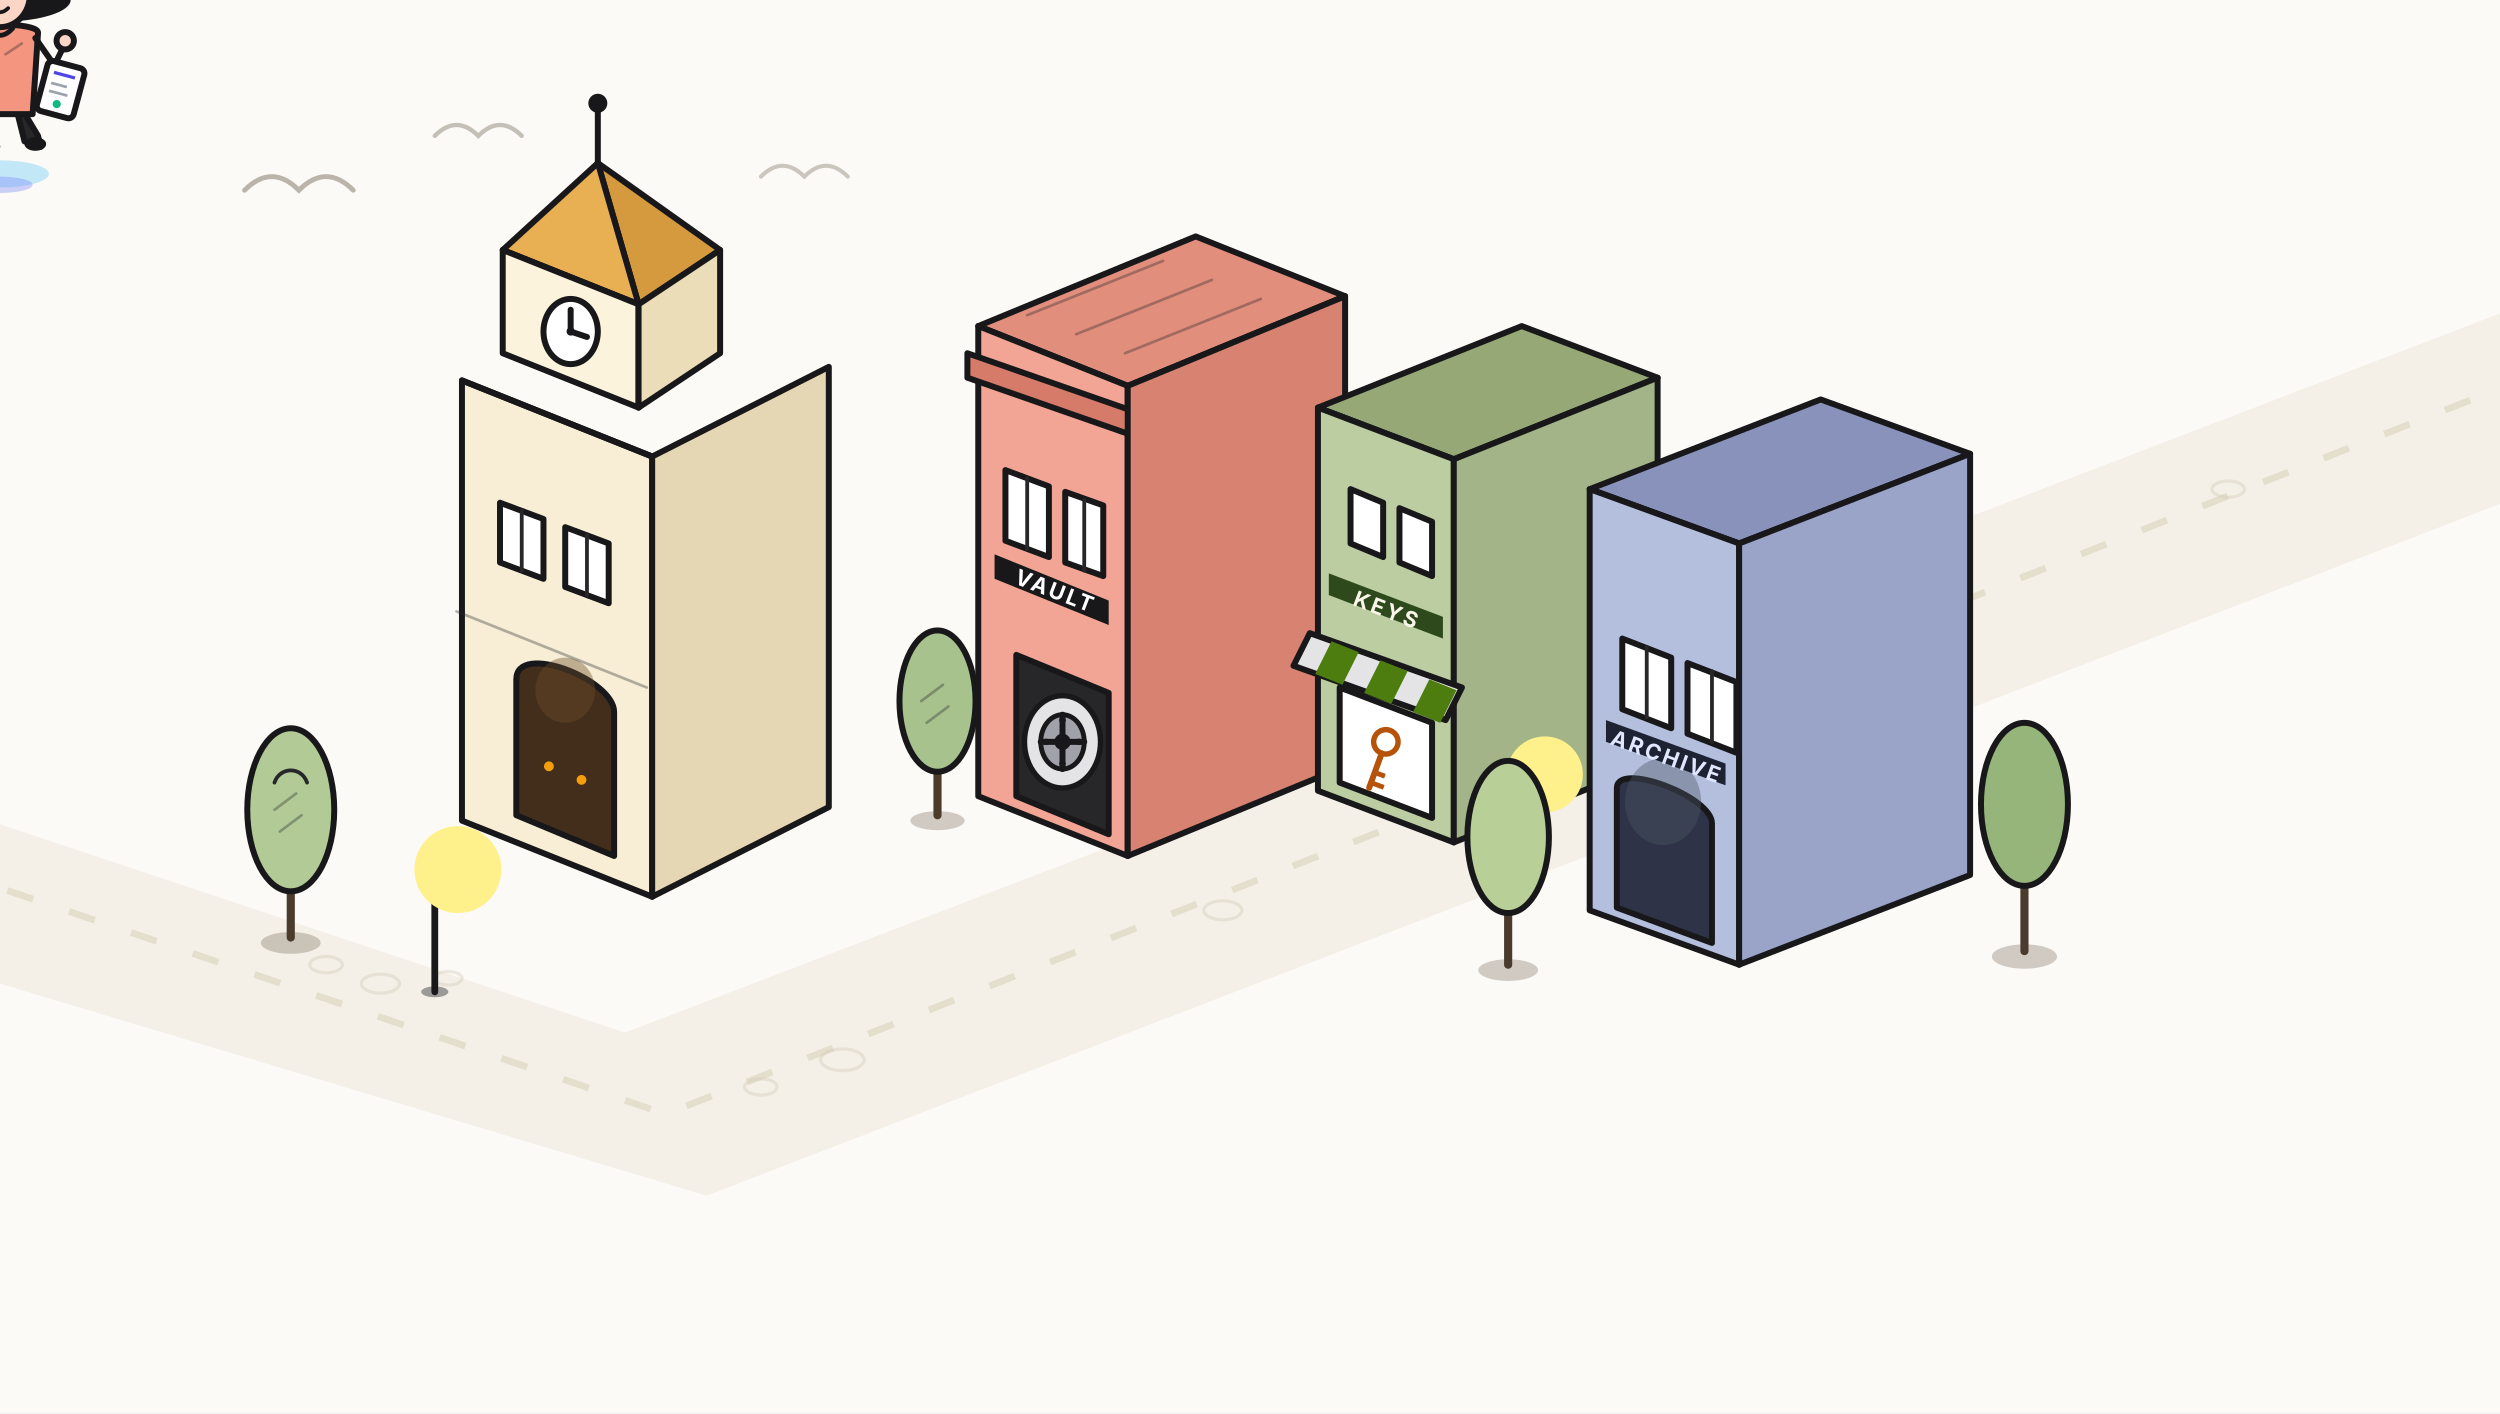
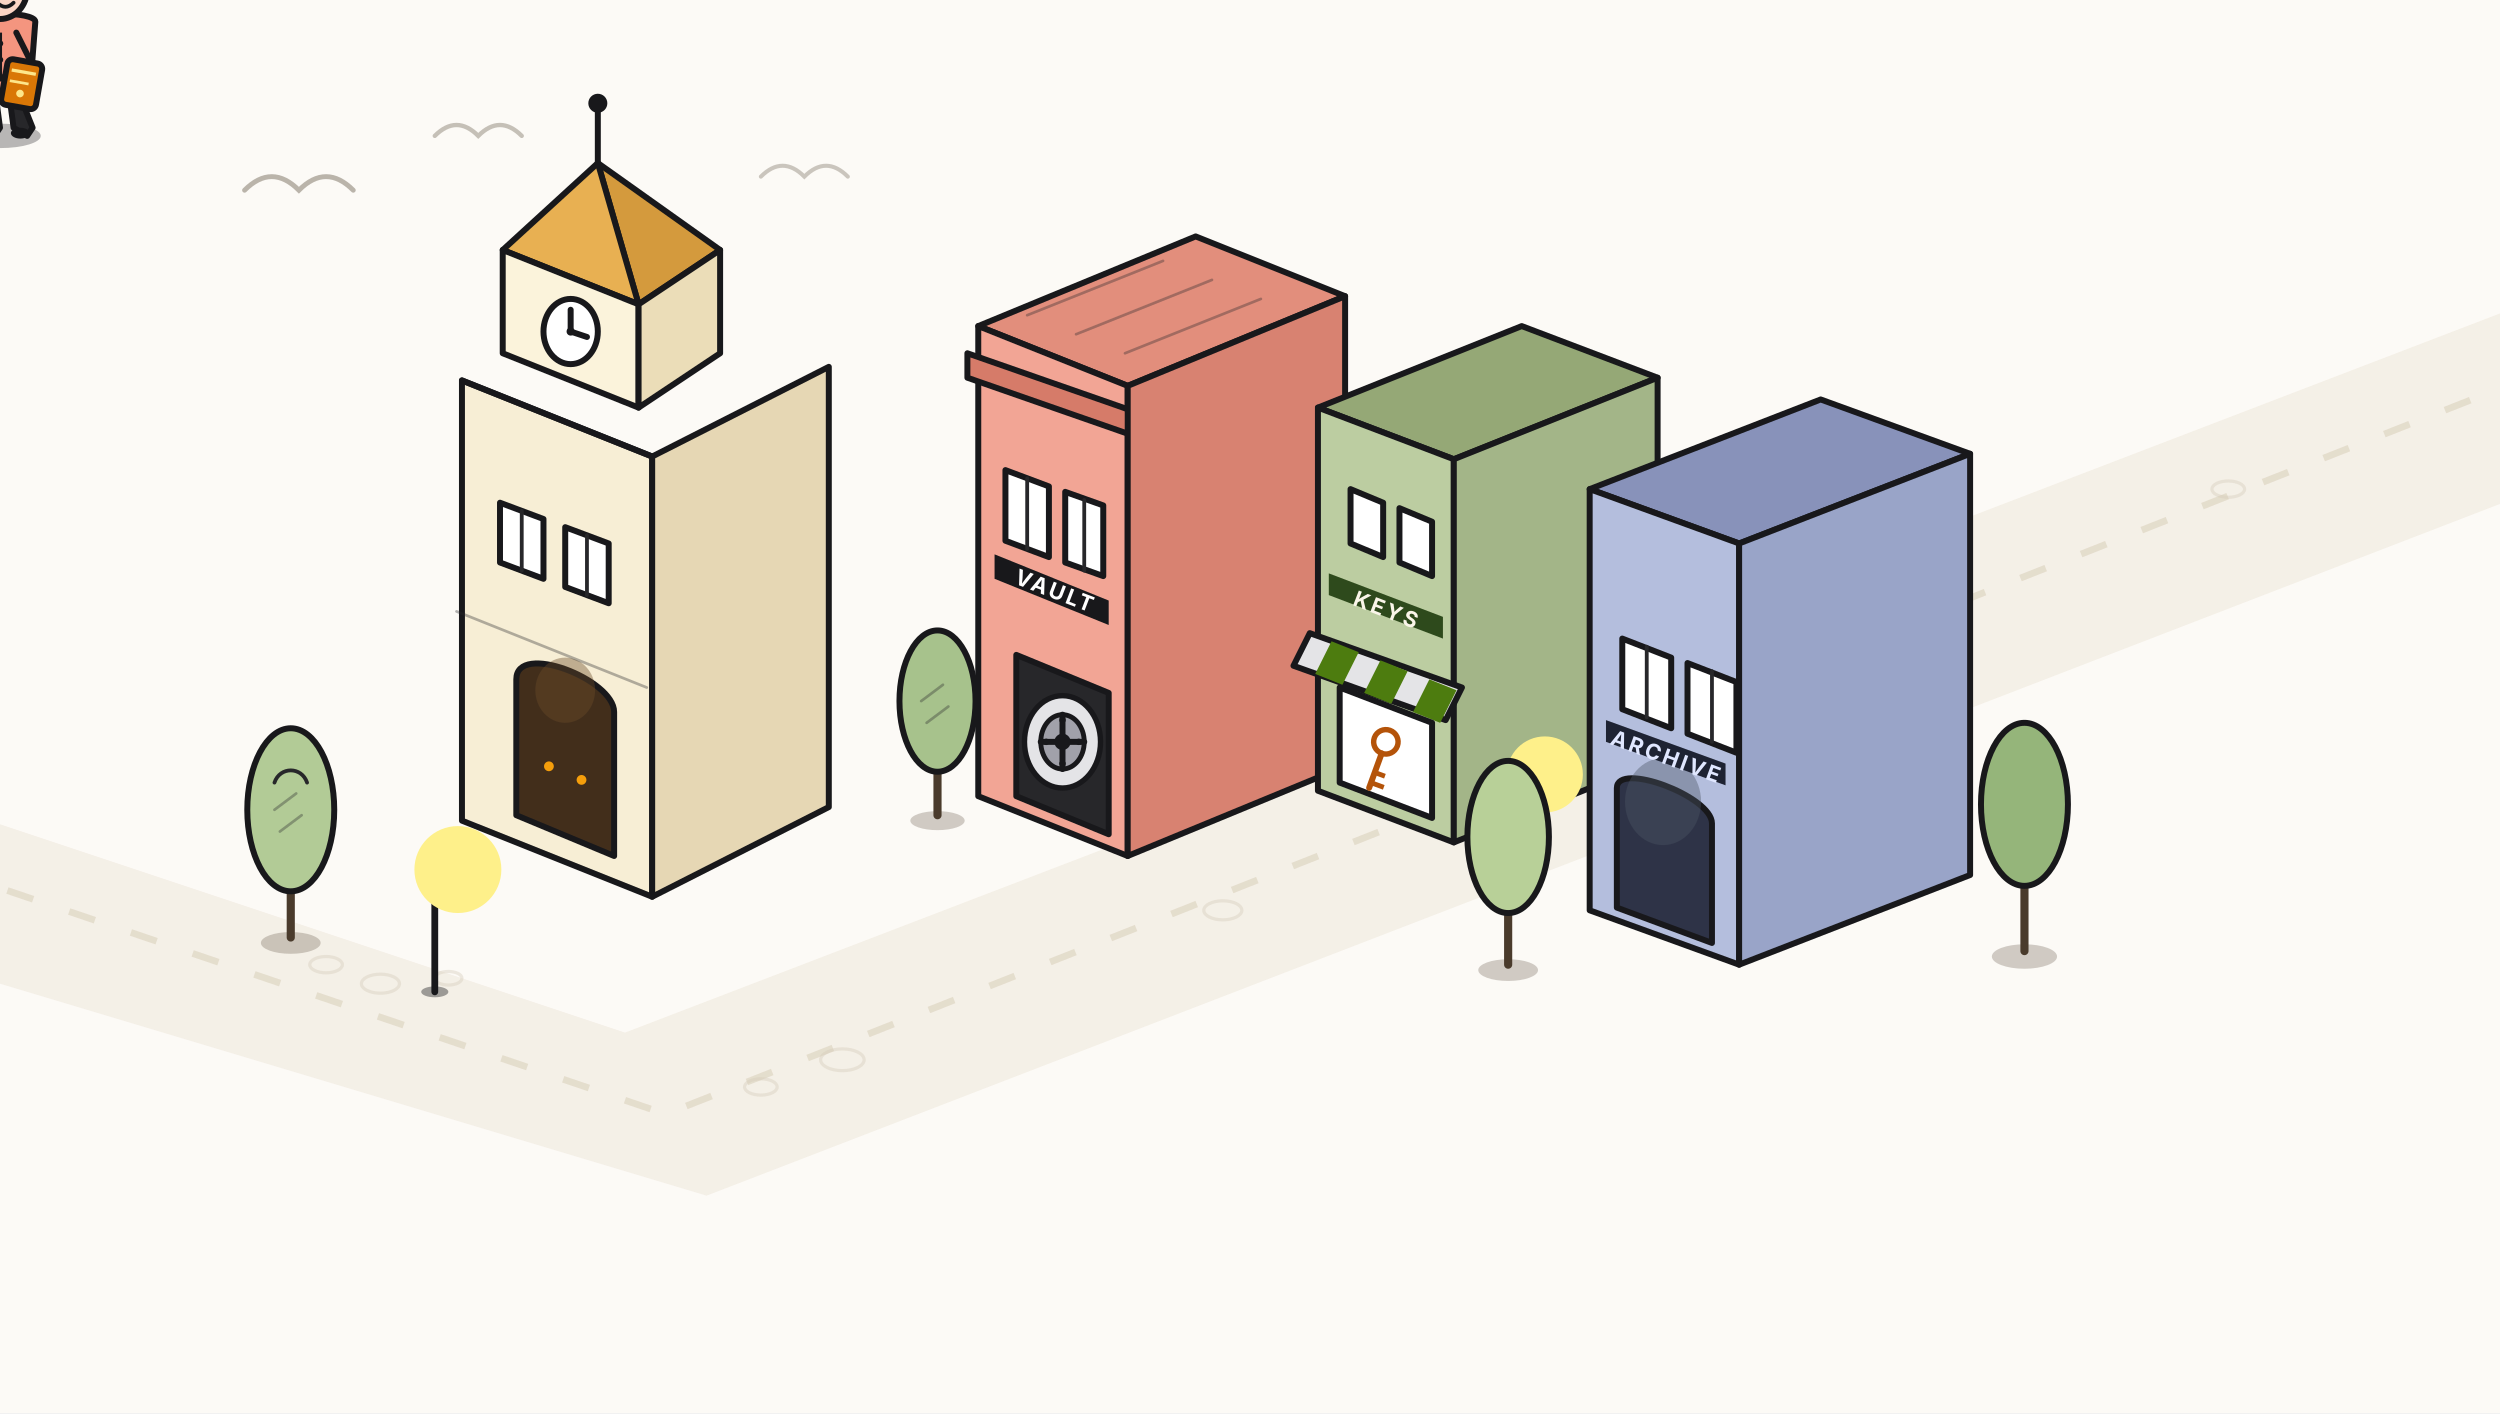
<svg xmlns="http://www.w3.org/2000/svg" viewBox="0 0 920 520" width="100%" height="100%">
  <defs>
    <style>
      .ink-line { stroke: #18181B; stroke-width: 2.2; stroke-linecap: round; stroke-linejoin: round; }
      .thin-ink { stroke: #27272A; stroke-width: 1.4; stroke-linecap: round; stroke-linejoin: round; }
      .sketch-hatch { stroke: #27272A; stroke-width: 1; stroke-linecap: round; opacity: 0.35; }
      .building-label { font-family: system-ui, -apple-system, sans-serif; font-size: 8px; font-weight: 700; letter-spacing: 1px; text-anchor: middle; }

      /* ============================================================== */
-       /* LIVE KEYFRAME ANIMATIONS (Like a living loop / GIF)             */
+       /* LIVE WALKING ANIMATIONS: Moving from Room to Room              */
      /* ============================================================== */

-       /* 1. User Character Floating and Gliding over Cobblestone Street */
-       @keyframes userHoverDrift {
-         0% {
-           transform: translate(310px, 275px) rotate(0deg);
-         }
-         25% {
-           transform: translate(335px, 258px) rotate(2deg);
-         }
-         50% {
-           transform: translate(355px, 270px) rotate(-1.5deg);
-         }
-         75% {
-           transform: translate(325px, 255px) rotate(1.5deg);
+       /* 1. Strolling along the street from building to building */
+       @keyframes walkRoomToRoom {
+         /* Start: Inside / At Doorway of Building 1 (Civic Archive) */
+         0%, 5% {
+           transform: translate(220px, 335px) scaleX(1);
+         }
+         /* Walking from Building 1 to Building 2 (The Vault) */
+         6% {
+           transform: translate(228px, 336px) scaleX(1);
+         }
+         23% {
+           transform: translate(378px, 344px) scaleX(1);
+         }
+         /* Arrives at Building 2 (Vault door) - pauses, inspects &amp; unlocks */
+         25%, 40% {
+           transform: translate(385px, 345px) scaleX(1);
+         }
+         /* Walks from Building 2 to Building 4 (Docs Archive) */
+         42% {
+           transform: translate(395px, 346px) scaleX(1);
+         }
+         60% {
+           transform: translate(615px, 358px) scaleX(1);
+         }
+         /* Arrives at Building 4 (Docs Library) - pauses at entrance */
+         62%, 70% {
+           transform: translate(618px, 358px) scaleX(1);
+         }
+         /* Turn around to walk back */
+         72% {
+           transform: translate(618px, 358px) scaleX(-1);
+         }
+         /* Walking back along the street from Building 4 to Building 1 */
+         73% {
+           transform: translate(610px, 358px) scaleX(-1);
+         }
+         92% {
+           transform: translate(222px, 335px) scaleX(-1);
+         }
+         /* Arrives back at Building 1, turns around to repeat */
+         94%, 98% {
+           transform: translate(220px, 335px) scaleX(-1);
        }
        100% {
-           transform: translate(310px, 275px) rotate(0deg);
-         }
-       }
- 
-       /* 2. User Ground Shadow Sync (expands when close to ground, shrinks when high) */
-       @keyframes userShadowSync {
-         0% {
-           transform: translate(325px, 395px) scale(1);
-           opacity: 0.35;
-         }
-         25% {
-           transform: translate(348px, 395px) scale(0.78);
-           opacity: 0.2;
-         }
-         50% {
-           transform: translate(368px, 395px) scale(0.92);
-           opacity: 0.3;
-         }
-         75% {
-           transform: translate(338px, 395px) scale(0.75);
-           opacity: 0.18;
-         }
-         100% {
-           transform: translate(325px, 395px) scale(1);
-           opacity: 0.35;
-         }
-       }
- 
-       /* 3. Glowing Key Pulse */
-       @keyframes keyShimmer {
-         0%, 100% {
-           opacity: 0.45;
-           transform: scale(1);
-         }
-         50% {
-           opacity: 0.95;
-           transform: scale(1.25);
-         }
-       }
- 
-       /* 4. Vault Combination Dial Rotating */
+           transform: translate(220px, 335px) scaleX(1);
+         }
+       }
+ 
+       /* 2. Walking cadence: Legs swing back and forth */
+       @keyframes legStrideLeft {
+         0%, 100% { transform: rotate(-22deg); }
+         50% { transform: rotate(24deg); }
+       }
+ 
+       @keyframes legStrideRight {
+         0%, 100% { transform: rotate(24deg); }
+         50% { transform: rotate(-22deg); }
+       }
+ 
+       /* 3. Torso bounce while taking steps */
+       @keyframes walkingBounce {
+         0%, 100% { transform: translateY(0px); }
+         50% { transform: translateY(-3.2px); }
+       }
+ 
+       /* 4. Arm swing */
+       @keyframes armSwingCycle {
+         0%, 100% { transform: rotate(-14deg); }
+         50% { transform: rotate(18deg); }
+       }
+ 
+       /* 5. Vault Combination Dial Rotating when person stops at vault */
      @keyframes dialSpin {
-         0%, 100% { transform: rotate(0deg); }
-         35% { transform: rotate(50deg); }
-         45% { transform: rotate(45deg); }
-         75% { transform: rotate(-35deg); }
-       }
- 
-       /* 5. Street Lamps Warm Glow Pulse */
+         0%, 24% { transform: rotate(0deg); }
+         27% { transform: rotate(55deg); }
+         33% { transform: rotate(45deg); }
+         37% { transform: rotate(90deg); }
+         42%, 100% { transform: rotate(0deg); }
+       }
+ 
+       /* 6. Street Lamps Warm Glow Pulse */
      @keyframes lampPulse {
        0%, 100% { opacity: 0.25; transform: scale(1); }
        50% { opacity: 0.7; transform: scale(1.15); }
      }

-       /* 6. Birds / Clouds Drifting in Sky */
+       /* 7. Birds / Clouds Drifting in Sky */
      @keyframes skyDrift {
        0% { transform: translateX(0px) translateY(0px); }
        50% { transform: translateX(35px) translateY(-6px); }
        100% { transform: translateX(0px) translateY(0px); }
      }

-       /* 7. Gentle Tree Breeze */
+       /* 8. Gentle Tree Breeze */
      @keyframes gentleBreeze {
        0%, 100% { transform: rotate(0deg); }
        50% { transform: rotate(2.5deg); }
      }

-       .animated-user {
-         animation: userHoverDrift 6s ease-in-out infinite;
-         transform-origin: center center;
-       }
- 
-       .animated-shadow {
-         animation: userShadowSync 6s ease-in-out infinite;
-         transform-origin: center center;
+       .walking-character {
+         animation: walkRoomToRoom 18s ease-in-out infinite;
+         transform-origin: center bottom;
+       }
+ 
+       .character-bob {
+         animation: walkingBounce 0.45s ease-in-out infinite;
+         transform-origin: center bottom;
+       }
+ 
+       .character-leg-left {
+         animation: legStrideLeft 0.45s ease-in-out infinite;
+         transform-origin: -4px 34px;
+       }
+ 
+       .character-leg-right {
+         animation: legStrideRight 0.45s ease-in-out infinite;
+         transform-origin: 4px 34px;
+       }
+ 
+       .character-arm {
+         animation: armSwingCycle 0.45s ease-in-out infinite;
+         transform-origin: -10px 14px;
      }

      .animated-dial {
-         animation: dialSpin 8s ease-in-out infinite;
+         animation: dialSpin 18s ease-in-out infinite;
        transform-origin: 19px 48px;
      }

      .animated-lamp {
        animation: lampPulse 3s ease-in-out infinite;
        transform-origin: center center;
      }

      .animated-birds {
        animation: skyDrift 10s ease-in-out infinite;
      }

      .animated-tree-1 {
        animation: gentleBreeze 5s ease-in-out infinite;
        transform-origin: bottom center;
      }

      .animated-tree-2 {
        animation: gentleBreeze 6.5s ease-in-out 1s infinite;
        transform-origin: bottom center;
-       }
- 
-       .animated-key-glow {
-         animation: keyShimmer 2.5s ease-in-out infinite;
-         transform-origin: center center;
      }
    </style>
  </defs>
  <rect width="920" height="520" fill="#FCFAF6" />
  <g class="animated-birds">
    <path d="M 90 70 Q 100 60 110 70 Q 120 60 130 70" stroke="#8E8578" stroke-width="1.8" stroke-linecap="round" fill="none" opacity="0.6" />
    <path d="M 160 50 Q 168 42 176 50 Q 184 42 192 50" stroke="#8E8578" stroke-width="1.6" stroke-linecap="round" fill="none" opacity="0.5" />
    <path d="M 280 65 Q 288 57 296 65 Q 304 57 312 65" stroke="#8E8578" stroke-width="1.5" stroke-linecap="round" fill="none" opacity="0.45" />
  </g>
  <path d="M -40 350 L 260 440 L 960 170 L 960 100 L 230 380 L -40 290 Z" fill="#F1ECE1" opacity="0.75" />
  <path d="M -20 320 L 245 410 L 940 135" stroke="#E2DAC9" stroke-width="2.5" stroke-dasharray="10 14" fill="none" opacity="0.85" />
  <g opacity="0.4" stroke="#D5CBB9" stroke-width="1.2" fill="none">
    <ellipse cx="120" cy="355" rx="6" ry="3" />
    <ellipse cx="140" cy="362" rx="7" ry="3.5" />
    <ellipse cx="165" cy="360" rx="5" ry="2.5" />
    <ellipse cx="280" cy="400" rx="6" ry="3" />
    <ellipse cx="310" cy="390" rx="8" ry="4" />
    <ellipse cx="450" cy="335" rx="7" ry="3.5" />
    <ellipse cx="580" cy="275" rx="6" ry="3" />
    <ellipse cx="700" cy="225" rx="8" ry="4" />
    <ellipse cx="820" cy="180" rx="6" ry="3" />
  </g>
  <g transform="translate(190, 80)">
    <path d="M 30 -20 L 75 12 L 45 32 Z" fill="#D49A3D" class="ink-line" />
    <path d="M 30 -20 L -5 12 L 45 32 Z" fill="#E8B052" class="ink-line" />
    <line x1="30" y1="-20" x2="30" y2="-40" class="ink-line" stroke-width="2.5" />
    <circle cx="30" cy="-42" r="3.5" fill="#18181B" />
    <path d="M -5 12 L 45 32 L 45 70 L -5 50 Z" fill="#FBF3DB" class="ink-line" />
    <path d="M 45 32 L 75 12 L 75 50 L 45 70 Z" fill="#EBDDB8" class="ink-line" />
    <ellipse cx="20" cy="42" rx="10" ry="12" fill="#FFFFFF" class="ink-line" />
    <line x1="20" y1="42" x2="20" y2="34" class="ink-line" stroke-width="1.6" />
    <line x1="20" y1="42" x2="26" y2="44" class="ink-line" stroke-width="1.6" />
    <circle cx="20" cy="42" r="1.5" fill="#18181B" />
    <path d="M -20 60 L 50 88 L 50 250 L -20 222 Z" fill="#F7EED5" class="ink-line" />
    <path d="M 50 88 L 115 55 L 115 217 L 50 250 Z" fill="#E6D7B4" class="ink-line" />
    <g transform="translate(-6, 95)">
      <path d="M 0 10 L 16 16 L 16 38 L 0 32 Z" fill="#FFFFFF" class="ink-line" />
      <path d="M 24 19 L 40 25 L 40 47 L 24 41 Z" fill="#FFFFFF" class="ink-line" />
      <line x1="8" y1="13" x2="8" y2="35" class="thin-ink" />
      <line x1="32" y1="22" x2="32" y2="44" class="thin-ink" />
    </g>
    <path d="M 0 170 C 0 156, 36 170, 36 182 L 36 235 L 0 220 Z" fill="#422E1B" class="ink-line" />
    <ellipse cx="18" cy="174" rx="11" ry="12" fill="#6B4B29" opacity="0.4" />
    <circle cx="12" cy="202" r="1.8" fill="#F59E0B" />
    <circle cx="24" cy="207" r="1.8" fill="#F59E0B" />
    <line x1="-20" y1="60" x2="50" y2="88" class="ink-line" stroke-width="3" />
    <line x1="-22" y1="145" x2="48" y2="173" class="sketch-hatch" />
  </g>
  <g transform="translate(360, 75)">
    <path d="M 0 45 L 80 12 L 135 34 L 55 67 Z" fill="#E28E7C" class="ink-line" />
    <line x1="18" y1="41" x2="68" y2="21" class="sketch-hatch" />
    <line x1="36" y1="48" x2="86" y2="28" class="sketch-hatch" />
    <line x1="54" y1="55" x2="104" y2="35" class="sketch-hatch" />
    <path d="M 0 45 L 55 67 L 55 240 L 0 218 Z" fill="#F2A595" class="ink-line" />
    <path d="M -4 55 L 59 77 L 59 86 L -4 64 Z" fill="#D67B69" class="ink-line" />
    <path d="M 55 67 L 135 34 L 135 207 L 55 240 Z" fill="#D88271" class="ink-line" />
    <path d="M 10 98 L 26 104 L 26 130 L 10 124 Z" fill="#FFFFFF" class="ink-line" />
    <line x1="18" y1="101" x2="18" y2="127" class="thin-ink" />
    <path d="M 32 106 L 46 111 L 46 137 L 32 132 Z" fill="#FFFFFF" class="ink-line" />
    <line x1="39" y1="109" x2="39" y2="135" class="thin-ink" />
    <g transform="translate(12, 150)">
      <path d="M 2 16 L 36 30 L 36 82 L 2 68 Z" fill="#27272A" class="ink-line" />
      <ellipse cx="19" cy="48" rx="14" ry="17" fill="#E4E4E7" stroke="#18181B" stroke-width="2" />
      <ellipse cx="19" cy="48" rx="8" ry="10" fill="#A1A1AA" stroke="#18181B" stroke-width="1.8" />
      <g class="animated-dial">
        <line x1="19" y1="38" x2="19" y2="58" class="ink-line" />
        <line x1="11" y1="48" x2="27" y2="48" class="ink-line" />
        <circle cx="19" cy="48" r="3" fill="#18181B" />
        <circle cx="19" cy="40" r="1.2" fill="#18181B" />
        <circle cx="25" cy="48" r="1.2" fill="#18181B" />
        <circle cx="19" cy="56" r="1.2" fill="#18181B" />
        <circle cx="13" cy="48" r="1.2" fill="#18181B" />
      </g>
    </g>
    <path d="M 6 138 L 48 155 L 48 146 L 6 129 Z" fill="#18181B" />
    <text x="27" y="145" class="building-label" fill="#FFFFFF" transform="rotate(21 27 145)">VAULT</text>
  </g>
  <g transform="translate(485, 115)">
    <path d="M 0 35 L 75 5 L 125 24 L 50 54 Z" fill="#95A876" class="ink-line" />
    <path d="M 0 35 L 50 54 L 50 195 L 0 176 Z" fill="#BCCDA1" class="ink-line" />
    <path d="M 50 54 L 125 24 L 125 165 L 50 195 Z" fill="#A3B588" class="ink-line" />
    <path d="M -3 118 L 53 138 L 47 150 L -9 130 Z" fill="#E4E4E7" class="ink-line" />
    <path d="M 5 121 L 15 125 L 9 137 L -1 133 Z" fill="#4D7C0F" />
    <path d="M 23 128 L 33 132 L 27 144 L 17 140 Z" fill="#4D7C0F" />
    <path d="M 41 135 L 51 139 L 45 151 L 35 147 Z" fill="#4D7C0F" />
    <path d="M 8 138 L 42 151 L 42 186 L 8 173 Z" fill="#FFFFFF" class="ink-line" />
    <g transform="translate(25, 158) rotate(20)">
      <circle cx="0" cy="0" r="4.5" fill="none" stroke="#B45309" stroke-width="2" />
      <line x1="0" y1="4.5" x2="0" y2="18" stroke="#B45309" stroke-width="2.2" stroke-linecap="round" />
      <line x1="0" y1="12" x2="4" y2="12" stroke="#B45309" stroke-width="1.8" />
      <line x1="0" y1="16" x2="5" y2="16" stroke="#B45309" stroke-width="1.8" />
    </g>
    <path d="M 4 104 L 46 120 L 46 112 L 4 96 Z" fill="#2E4A1C" />
    <text x="24" y="112" class="building-label" fill="#FAF5E9" transform="rotate(21 24 112)">KEYS</text>
    <path d="M 12 65 L 24 70 L 24 90 L 12 85 Z" fill="#FFFFFF" class="ink-line" />
    <path d="M 30 72 L 42 77 L 42 97 L 30 92 Z" fill="#FFFFFF" class="ink-line" />
  </g>
  <g transform="translate(585, 145)">
    <path d="M 0 35 L 85 2 L 140 22 L 55 55 Z" fill="#8892BA" class="ink-line" />
    <path d="M 0 35 L 55 55 L 55 210 L 0 190 Z" fill="#B4BEDD" class="ink-line" />
    <path d="M 55 55 L 140 22 L 140 177 L 55 210 Z" fill="#99A4C8" class="ink-line" />
    <g transform="translate(10, 75)">
      <path d="M 2 15 L 20 22 L 20 48 L 2 41 Z" fill="#FFFFFF" class="ink-line" />
      <path d="M 26 24 L 44 31 L 44 57 L 26 50 Z" fill="#FFFFFF" class="ink-line" />
      <line x1="11" y1="18" x2="11" y2="44" class="thin-ink" />
      <line x1="35" y1="27" x2="35" y2="53" class="thin-ink" />
    </g>
    <path d="M 10 145 C 10 135, 45 148, 45 158 L 45 202 L 10 189 Z" fill="#2E3347" class="ink-line" />
    <ellipse cx="27" cy="150" rx="14" ry="16" fill="#4B5563" opacity="0.4" />
    <path d="M 6 128 L 50 144 L 50 136 L 6 120 Z" fill="#1E2333" />
    <text x="27" y="136" class="building-label" fill="#E0E7FF" transform="rotate(20 27 136)">ARCHIVE</text>
  </g>
  <g transform="translate(160, 310)">
    <ellipse cx="0" cy="55" rx="5" ry="2" fill="#18181B" opacity="0.4" />
    <line x1="0" y1="55" x2="0" y2="10" stroke="#18181B" stroke-width="2.5" stroke-linecap="round" />
    <path d="M 0 10 Q 0 0 8 2 L 12 4" stroke="#18181B" stroke-width="2" fill="none" />
    <path d="M 6 4 L 14 7 L 11 16 L 3 13 Z" fill="#FEF08A" stroke="#18181B" stroke-width="1.6" />
    <ellipse cx="8.5" cy="10" rx="16" ry="16" fill="#FEF08A" class="animated-lamp" />
  </g>
  <g transform="translate(560, 275)">
    <ellipse cx="0" cy="55" rx="5" ry="2" fill="#18181B" opacity="0.4" />
    <line x1="0" y1="55" x2="0" y2="10" stroke="#18181B" stroke-width="2.5" stroke-linecap="round" />
    <path d="M 0 10 Q 0 0 8 2 L 12 4" stroke="#18181B" stroke-width="2" fill="none" />
    <path d="M 6 4 L 14 7 L 11 16 L 3 13 Z" fill="#FEF08A" stroke="#18181B" stroke-width="1.6" />
    <ellipse cx="8.5" cy="10" rx="14" ry="14" fill="#FEF08A" class="animated-lamp" />
  </g>
  <g transform="translate(95, 280)" class="animated-tree-1">
    <line x1="12" y1="20" x2="12" y2="65" stroke="#4A3B2C" stroke-width="3" stroke-linecap="round" />
    <ellipse cx="12" cy="18" rx="16" ry="30" fill="#B2CB96" class="ink-line" />
    <path d="M 6 8 C 8 2, 16 2, 18 8" class="thin-ink" fill="none" />
    <line x1="6" y1="18" x2="14" y2="12" class="sketch-hatch" />
    <line x1="8" y1="26" x2="16" y2="20" class="sketch-hatch" />
    <ellipse cx="12" cy="67" rx="11" ry="4" fill="#4A3B2C" opacity="0.25" />
  </g>
  <g transform="translate(335, 240)" class="animated-tree-2">
    <line x1="10" y1="20" x2="10" y2="60" stroke="#4A3B2C" stroke-width="3" stroke-linecap="round" />
    <ellipse cx="10" cy="18" rx="14" ry="26" fill="#A7C28C" class="ink-line" />
    <line x1="4" y1="18" x2="12" y2="12" class="sketch-hatch" />
    <line x1="6" y1="26" x2="14" y2="20" class="sketch-hatch" />
    <ellipse cx="10" cy="62" rx="10" ry="3.5" fill="#4A3B2C" opacity="0.25" />
  </g>
  <g transform="translate(545, 290)" class="animated-tree-1">
    <line x1="10" y1="20" x2="10" y2="65" stroke="#4A3B2C" stroke-width="3" stroke-linecap="round" />
    <ellipse cx="10" cy="18" rx="15" ry="28" fill="#B8D098" class="ink-line" />
    <ellipse cx="10" cy="67" rx="11" ry="4" fill="#4A3B2C" opacity="0.25" />
  </g>
  <g transform="translate(735, 280)" class="animated-tree-2">
    <line x1="10" y1="20" x2="10" y2="70" stroke="#4A3B2C" stroke-width="3" stroke-linecap="round" />
    <ellipse cx="10" cy="16" rx="16" ry="30" fill="#95B57A" class="ink-line" />
    <ellipse cx="10" cy="72" rx="12" ry="4.5" fill="#4A3B2C" opacity="0.25" />
  </g>
-   <ellipse cx="0" cy="0" rx="26" ry="8" fill="#18181B" class="animated-shadow" />
-   <g class="animated-user">
-     <ellipse cx="0" cy="64" rx="18" ry="5" fill="#38BDF8" opacity="0.3" />
-     <ellipse cx="0" cy="68" rx="12" ry="3" fill="#818CF8" opacity="0.4" />
-     <path d="M -7 40 L -9 54 L -4 58 L -1 54 L -3 40 Z" fill="#27272A" class="ink-line" stroke-width="1.8" />
-     <ellipse cx="-4" cy="57" rx="4" ry="2.5" fill="#18181B" />
-     <path d="M 6 40 L 9 52 L 15 54 L 14 50 L 8 40 Z" fill="#27272A" class="ink-line" stroke-width="1.8" />
-     <ellipse cx="13" cy="53" rx="4" ry="2.5" fill="#18181B" />
-     <path d="M -14 12 C -14 8, 14 8, 14 12 L 12 42 L -12 42 Z" fill="#F4957F" class="ink-line" stroke-width="2" />
-     <line x1="-8" y1="20" x2="-2" y2="16" class="sketch-hatch" />
-     <line x1="-8" y1="28" x2="-2" y2="24" class="sketch-hatch" />
-     <line x1="2" y1="20" x2="8" y2="16" class="sketch-hatch" />
-     <path d="M -5 10 Q 0 16 5 10" stroke="#18181B" stroke-width="1.8" fill="none" />
-     <path d="M -13 14 L -22 26 L -16 32" stroke="#18181B" stroke-width="2.2" stroke-linecap="round" fill="none" />
-     <circle cx="-16" cy="33" r="3.2" fill="#FBD5C5" class="ink-line" stroke-width="1.4" />
-     <g transform="translate(-20, 24) rotate(-35)">
-       <circle cx="0" cy="0" r="10" fill="#FDE047" class="animated-key-glow" />
-       <circle cx="0" cy="0" r="4" fill="none" stroke="#D97706" stroke-width="2" />
-       <line x1="0" y1="4" x2="0" y2="16" stroke="#D97706" stroke-width="2.2" stroke-linecap="round" />
-       <line x1="0" y1="10" x2="4" y2="10" stroke="#D97706" stroke-width="1.8" />
-       <line x1="0" y1="13" x2="3" y2="13" stroke="#D97706" stroke-width="1.8" />
-     </g>
-     <path d="M 13 14 L 20 24 L 24 16" stroke="#18181B" stroke-width="2.2" stroke-linecap="round" fill="none" />
-     <circle cx="24" cy="15" r="3.2" fill="#FBD5C5" class="ink-line" stroke-width="1.4" />
-     <ellipse cx="0" cy="-2" rx="11" ry="12" fill="#FBD5C5" class="ink-line" stroke-width="2" />
-     <circle cx="-3.5" cy="-2" r="1.5" fill="#18181B" />
-     <circle cx="3.5" cy="-2" r="1.5" fill="#18181B" />
-     <path d="M -3 3 Q 0 6 3 3" stroke="#18181B" stroke-width="1.4" stroke-linecap="round" fill="none" />
-     <path d="M -11 -4 C -13 -14, -6 -17, 0 -17 C 7 -17, 13 -13, 11 -3 C 8 -11, -8 -11, -11 -4 Z" fill="#3F2B1D" class="ink-line" stroke-width="1.8" />
-     <path d="M -2 -17 C -1 -21, 3 -21, 4 -17" stroke="#3F2B1D" stroke-width="2" stroke-linecap="round" fill="none" />
-     <g transform="translate(18, 22) rotate(15)">
-       <rect x="0" y="0" width="14" height="19" rx="2" fill="#FFFFFF" class="ink-line" stroke-width="1.4" />
-       <line x1="3" y1="4" x2="11" y2="4" stroke="#4F46E5" stroke-width="1.2" />
-       <line x1="3" y1="8" x2="9" y2="8" stroke="#9CA3AF" stroke-width="1" />
-       <line x1="3" y1="11" x2="10" y2="11" stroke="#9CA3AF" stroke-width="1" />
-       <circle cx="7" cy="15" r="1.5" fill="#10B981" />
+   <g class="walking-character">
+     <ellipse cx="0" cy="50" rx="15" ry="4.5" fill="#18181B" opacity="0.3" />
+     <g class="character-bob">
+       <g class="character-leg-left">
+         <path d="M -5 32 L -7 47 L -2 50 L 0 47 L -2 32 Z" fill="#27272A" class="ink-line" stroke-width="1.8" />
+         <ellipse cx="-3.5" cy="49" rx="3.5" ry="2" fill="#18181B" />
+       </g>
+       <g class="character-leg-right">
+         <path d="M 3 32 L 5 47 L 10 50 L 12 47 L 6 32 Z" fill="#27272A" class="ink-line" stroke-width="1.8" />
+         <ellipse cx="7.5" cy="49" rx="3.5" ry="2" fill="#18181B" />
+       </g>
+       <path d="M -13 8 C -13 4, 13 4, 13 8 L 11 34 L -11 34 Z" fill="#F4957F" class="ink-line" stroke-width="2" />
+       <line x1="0" y1="12" x2="0" y2="30" stroke="#18181B" stroke-width="1.5" />
+       <circle cx="0" cy="16" r="1.2" fill="#18181B" />
+       <circle cx="0" cy="22" r="1.2" fill="#18181B" />
+       <circle cx="0" cy="28" r="1.2" fill="#18181B" />
+       <line x1="4" y1="24" x2="8" y2="24" stroke="#18181B" stroke-width="1.4" />
+       <g class="character-arm">
+         <path d="M -10 10 L -16 22 L -12 28" stroke="#18181B" stroke-width="2.2" stroke-linecap="round" fill="none" />
+         <circle cx="-12" cy="29" r="2.8" fill="#FBD5C5" class="ink-line" stroke-width="1.2" />
+       </g>
+       <g transform="translate(6, 12)">
+         <path d="M 0 0 L 6 12 L 2 18" stroke="#18181B" stroke-width="2.2" stroke-linecap="round" fill="none" />
+         <circle cx="2" cy="19" r="2.8" fill="#FBD5C5" class="ink-line" stroke-width="1.2" />
+         <g transform="translate(0, 10) rotate(10)">
+           <rect x="-3" y="0" width="13" height="17" rx="2" fill="#D97706" class="ink-line" stroke-width="1.4" />
+           <line x1="-1" y1="4" x2="8" y2="4" stroke="#FDE68A" stroke-width="1.2" />
+           <line x1="-1" y1="8" x2="6" y2="8" stroke="#FDE68A" stroke-width="1" />
+           <circle cx="3.5" cy="12" r="1.4" fill="#FDE68A" />
+         </g>
+       </g>
+       <ellipse cx="0" cy="-4" rx="10" ry="11" fill="#FBD5C5" class="ink-line" stroke-width="2" />
+       <circle cx="3" cy="-4" r="1.4" fill="#18181B" />
+       <circle cx="-2" cy="-4" r="1.4" fill="#18181B" />
+       <path d="M -1 1 Q 2 4 5 1" stroke="#18181B" stroke-width="1.4" stroke-linecap="round" fill="none" />
+       <path d="M -10 -6 C -12 -16, -5 -18, 0 -18 C 7 -18, 12 -14, 10 -5 C 7 -12, -7 -12, -10 -6 Z" fill="#3F2B1D" class="ink-line" stroke-width="1.8" />
+       <path d="M -1 -18 C 0 -21, 4 -21, 5 -18" stroke="#3F2B1D" stroke-width="2" stroke-linecap="round" fill="none" />
    </g>
  </g>
</svg>
